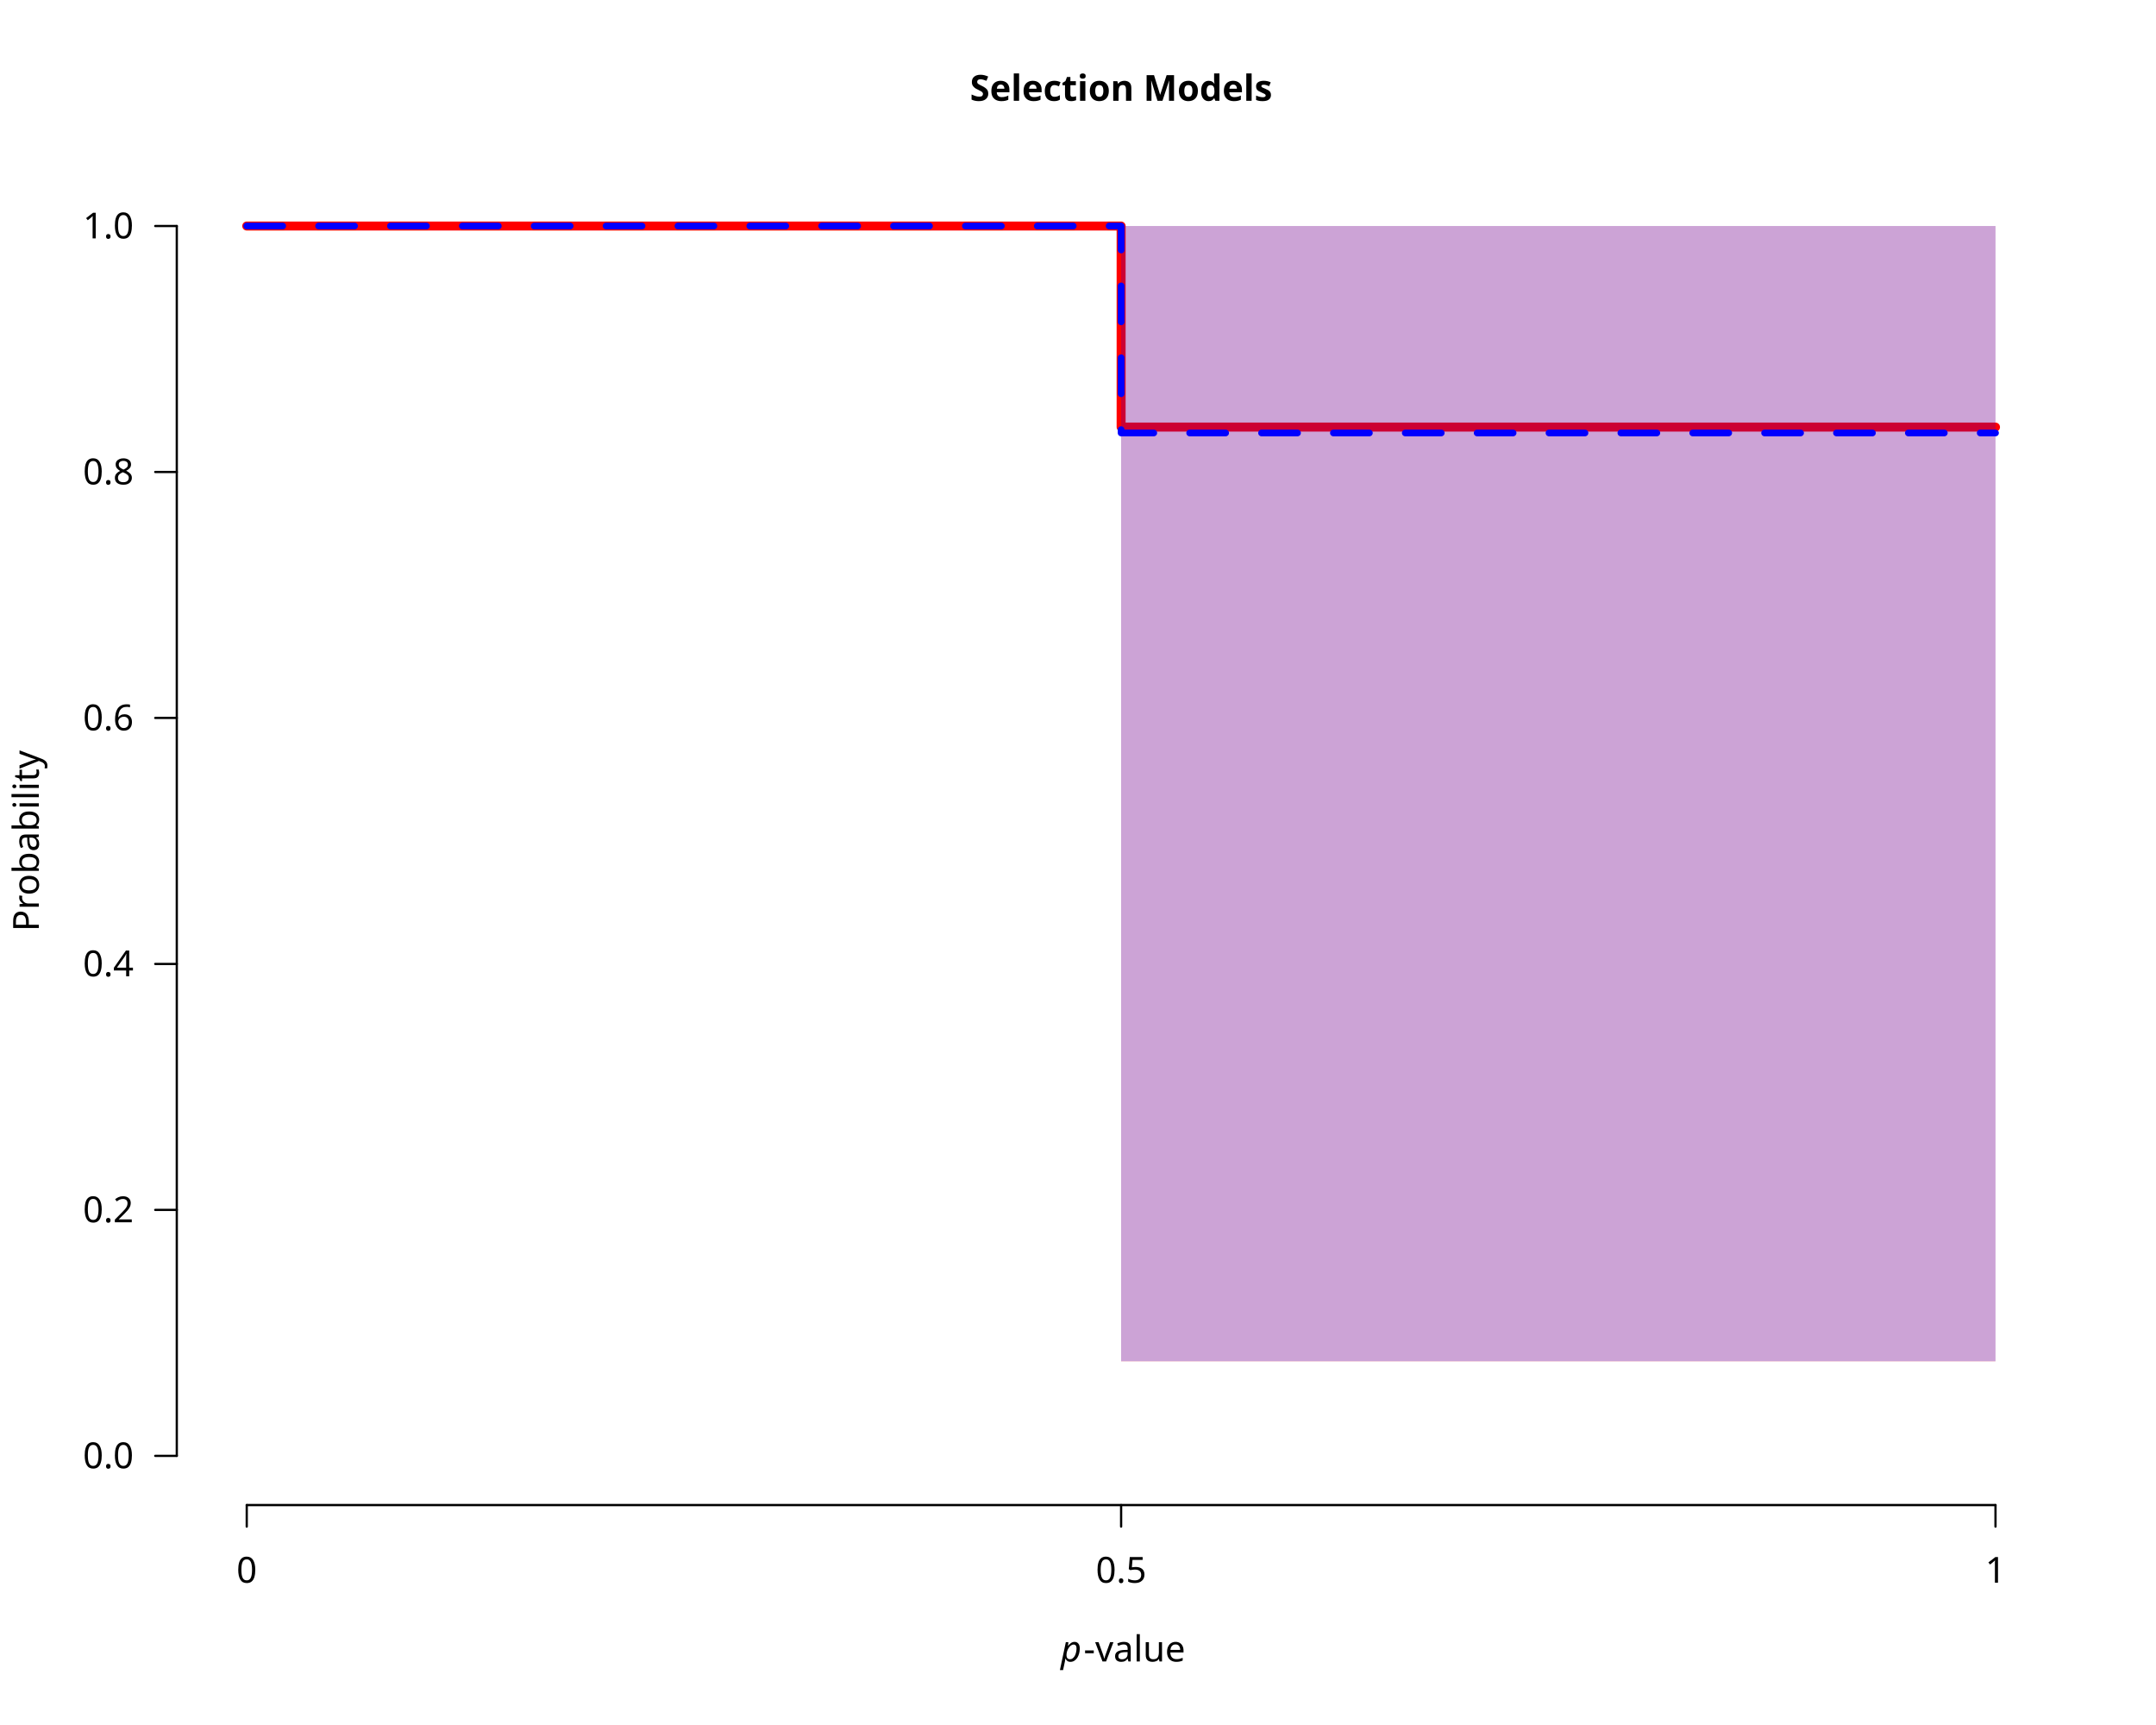
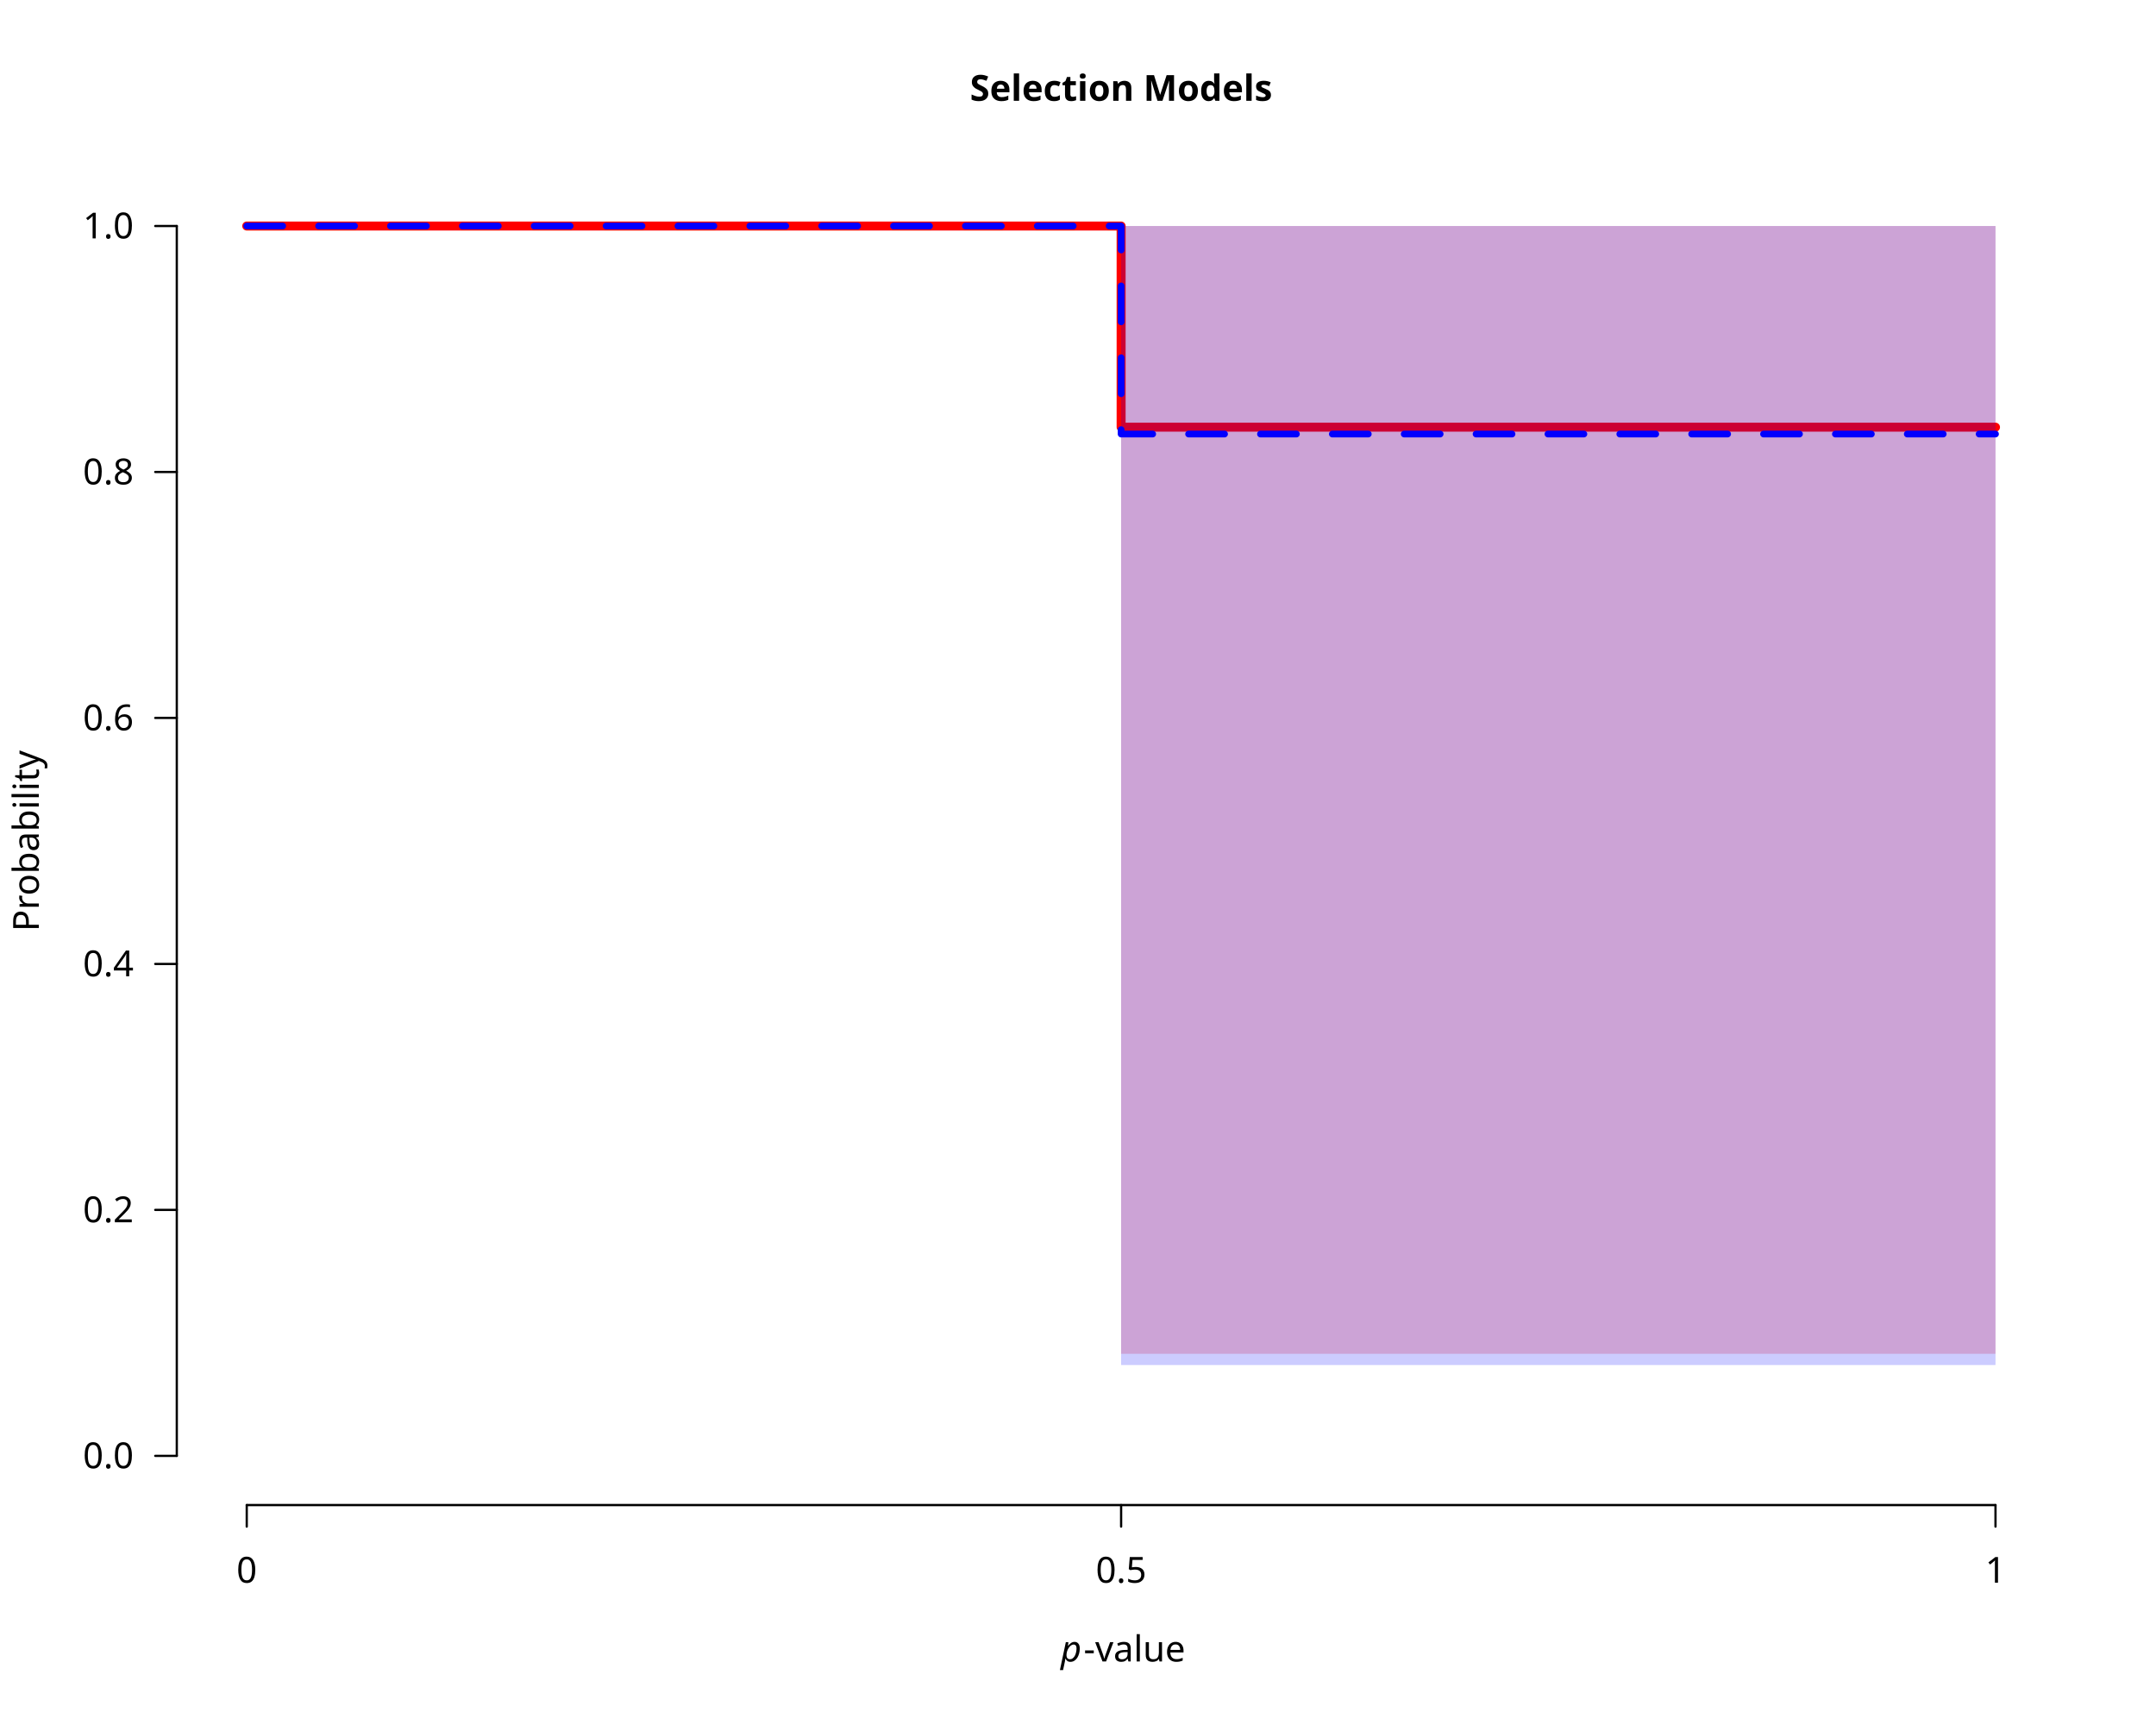
<svg xmlns="http://www.w3.org/2000/svg" class="svglite" data-engine-version="2.0" width="720.00pt" height="576.00pt" viewBox="0 0 720.00 576.00">
  <defs>
    <style type="text/css">
    .svglite line, .svglite polyline, .svglite polygon, .svglite path, .svglite rect, .svglite circle {
      fill: none;
      stroke: #000000;
      stroke-linecap: round;
      stroke-linejoin: round;
      stroke-miterlimit: 10.00;
    }
  </style>
  </defs>
  <rect width="100%" height="100%" style="stroke: none; fill: #FFFFFF;" />
  <defs>
    <clipPath id="cpMC4wMHw3MjAuMDB8MC4wMHw1NzYuMDA=">
      <rect x="0.00" y="0.00" width="720.00" height="576.00" />
    </clipPath>
  </defs>
  <g clip-path="url(#cpMC4wMHw3MjAuMDB8MC4wMHw1NzYuMDA=)">
    <text x="374.40" y="33.65" text-anchor="middle" style="font-size: 12.00px; font-weight: bold; font-family: sans;" textLength="91.40px" lengthAdjust="spacingAndGlyphs">Selection Models</text>
    <text x="354.23" y="554.79" style="font-size: 12.00px; font-style: italic; font-family: sans;" textLength="6.67px" lengthAdjust="spacingAndGlyphs">p</text>
    <text x="361.88" y="554.79" style="font-size: 12.00px; font-family: sans;" textLength="32.69px" lengthAdjust="spacingAndGlyphs">-value</text>
    <text transform="translate(12.96,280.80) rotate(-90)" text-anchor="middle" style="font-size: 12.00px; font-family: sans;" textLength="56.03px" lengthAdjust="spacingAndGlyphs">Probability</text>
    <line x1="82.40" y1="502.56" x2="666.40" y2="502.56" style="stroke-width: 0.75;" />
    <line x1="82.40" y1="502.56" x2="82.40" y2="509.76" style="stroke-width: 0.75;" />
    <line x1="374.40" y1="502.56" x2="374.40" y2="509.76" style="stroke-width: 0.75;" />
    <line x1="666.40" y1="502.56" x2="666.40" y2="509.76" style="stroke-width: 0.75;" />
    <text x="82.40" y="528.48" text-anchor="middle" style="font-size: 12.00px; font-family: sans;" textLength="6.67px" lengthAdjust="spacingAndGlyphs">0</text>
    <text x="374.40" y="528.48" text-anchor="middle" style="font-size: 12.00px; font-family: sans;" textLength="16.68px" lengthAdjust="spacingAndGlyphs">0.5</text>
    <text x="666.40" y="528.48" text-anchor="middle" style="font-size: 12.00px; font-family: sans;" textLength="6.67px" lengthAdjust="spacingAndGlyphs">1</text>
    <line x1="59.04" y1="486.13" x2="59.04" y2="75.47" style="stroke-width: 0.75;" />
    <line x1="59.04" y1="486.13" x2="51.84" y2="486.13" style="stroke-width: 0.75;" />
    <line x1="59.04" y1="404.00" x2="51.84" y2="404.00" style="stroke-width: 0.75;" />
    <line x1="59.04" y1="321.87" x2="51.84" y2="321.87" style="stroke-width: 0.75;" />
    <line x1="59.04" y1="239.73" x2="51.84" y2="239.73" style="stroke-width: 0.75;" />
    <line x1="59.04" y1="157.60" x2="51.84" y2="157.60" style="stroke-width: 0.75;" />
    <line x1="59.04" y1="75.47" x2="51.84" y2="75.47" style="stroke-width: 0.75;" />
    <text x="44.64" y="490.26" text-anchor="end" style="font-size: 12.00px; font-family: sans;" textLength="16.68px" lengthAdjust="spacingAndGlyphs">0.0</text>
    <text x="44.64" y="408.13" text-anchor="end" style="font-size: 12.00px; font-family: sans;" textLength="16.68px" lengthAdjust="spacingAndGlyphs">0.2</text>
    <text x="44.64" y="326.00" text-anchor="end" style="font-size: 12.00px; font-family: sans;" textLength="16.68px" lengthAdjust="spacingAndGlyphs">0.4</text>
    <text x="44.64" y="243.86" text-anchor="end" style="font-size: 12.00px; font-family: sans;" textLength="16.68px" lengthAdjust="spacingAndGlyphs">0.6</text>
    <text x="44.64" y="161.73" text-anchor="end" style="font-size: 12.00px; font-family: sans;" textLength="16.68px" lengthAdjust="spacingAndGlyphs">0.8</text>
    <text x="44.64" y="79.60" text-anchor="end" style="font-size: 12.00px; font-family: sans;" textLength="16.68px" lengthAdjust="spacingAndGlyphs">1.0</text>
  </g>
  <defs>
    <clipPath id="cpNTkuMDR8Njg5Ljc2fDU5LjA0fDUwMi41Ng==">
      <rect x="59.04" y="59.04" width="630.72" height="443.52" />
    </clipPath>
  </defs>
  <g clip-path="url(#cpNTkuMDR8Njg5Ljc2fDU5LjA0fDUwMi41Ng==)">
-     <polygon points="82.40,75.47 374.40,75.47 374.40,454.63 666.40,454.63 666.40,75.47 374.40,75.47 374.40,75.47 82.40,75.47 " style="stroke-width: 0.75; stroke: none; fill: #FF0000; fill-opacity: 0.20;" />
-     <polyline points="82.40,75.47 374.40,75.47 374.40,142.61 666.40,142.61 " style="stroke-width: 3.00; stroke: #FF0000;" />
-     <polygon points="82.40,75.47 374.40,75.47 374.40,454.53 666.40,454.53 666.40,75.47 374.40,75.47 374.40,75.47 82.40,75.47 " style="stroke-width: 0.75; stroke: none; fill: #0000FF; fill-opacity: 0.20;" />
-     <polyline points="82.40,75.47 374.40,75.47 374.40,144.57 666.40,144.57 " style="stroke-width: 2.25; stroke: #0000FF; stroke-dasharray: 12.00,12.00;" />
+     <polygon points="82.40,75.47 374.40,75.47 374.40,452.05 666.40,452.05 666.40,75.47 374.40,75.47 374.40,75.47 82.40,75.47 " style="stroke-width: 0.75; stroke: none; fill: #FF0000; fill-opacity: 0.20;" />
+     <polyline points="82.40,75.47 374.40,75.47 374.40,142.64 666.40,142.64 " style="stroke-width: 3.00; stroke: #FF0000;" />
+     <polygon points="82.40,75.47 374.40,75.47 374.40,455.80 666.40,455.80 666.40,75.47 374.40,75.47 374.40,75.47 82.40,75.47 " style="stroke-width: 0.75; stroke: none; fill: #0000FF; fill-opacity: 0.20;" />
+     <polyline points="82.40,75.47 374.40,75.47 374.40,144.93 666.40,144.93 " style="stroke-width: 2.25; stroke: #0000FF; stroke-dasharray: 12.00,12.00;" />
  </g>
</svg>
